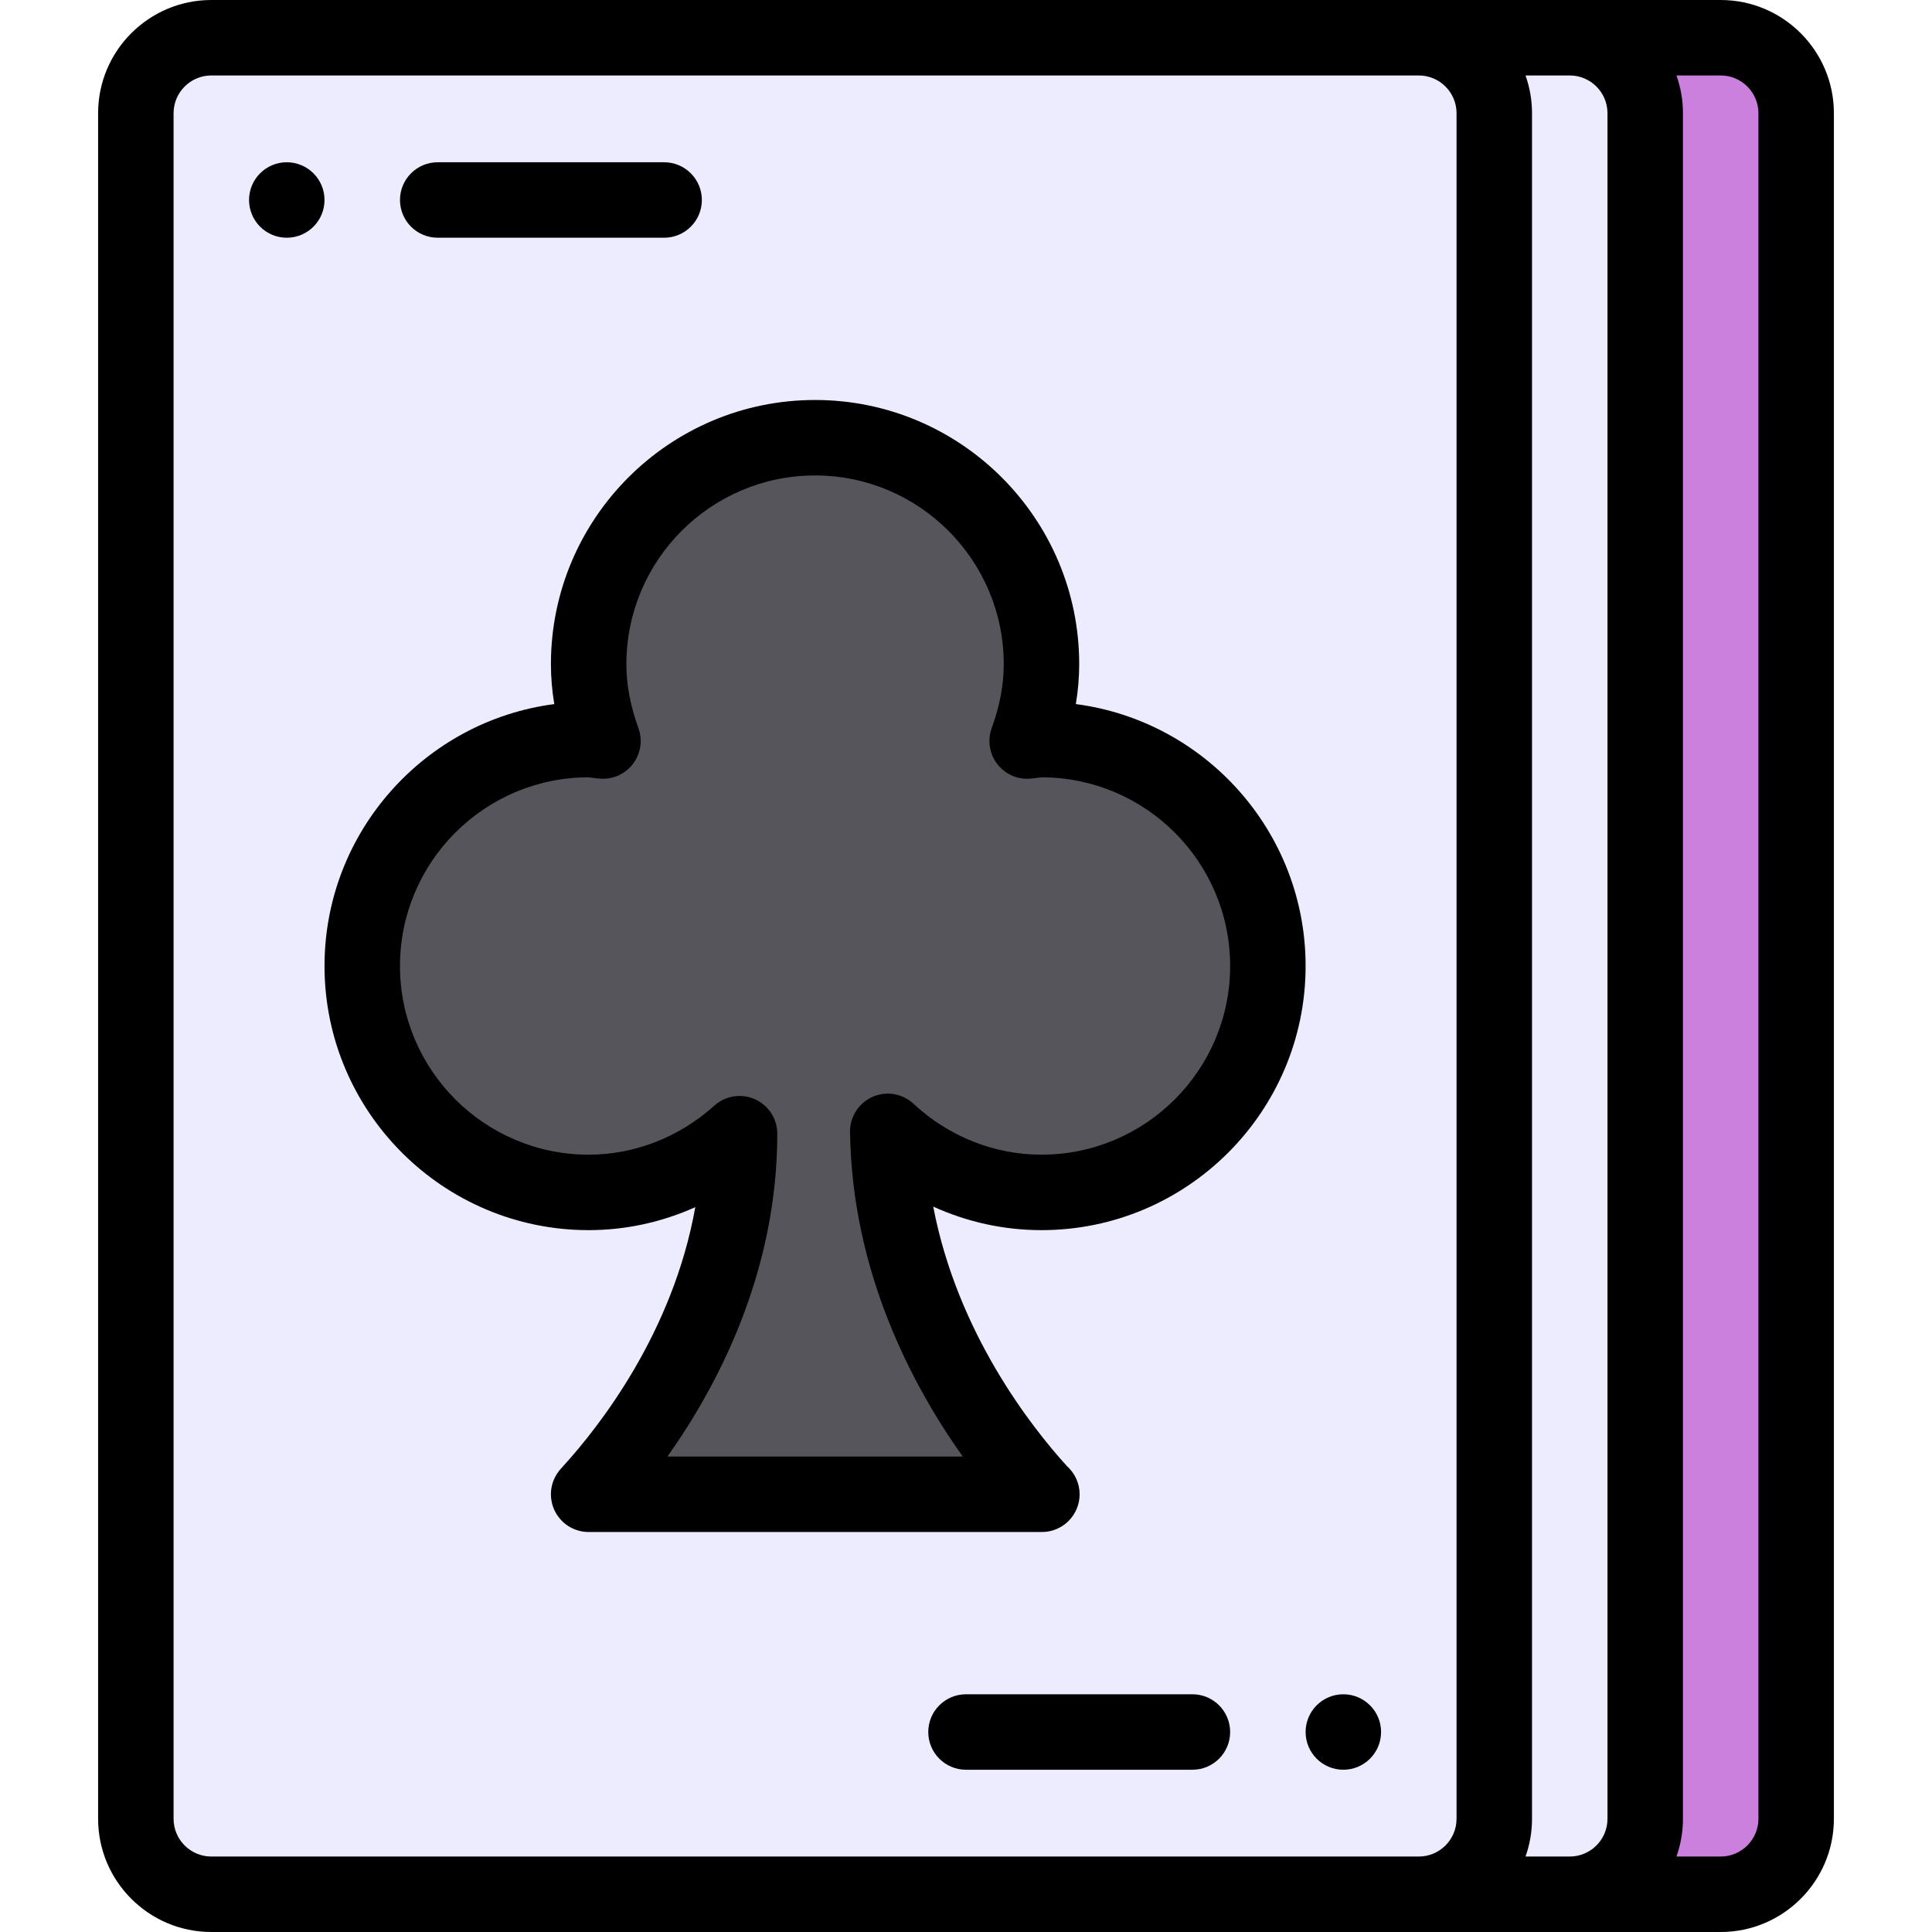
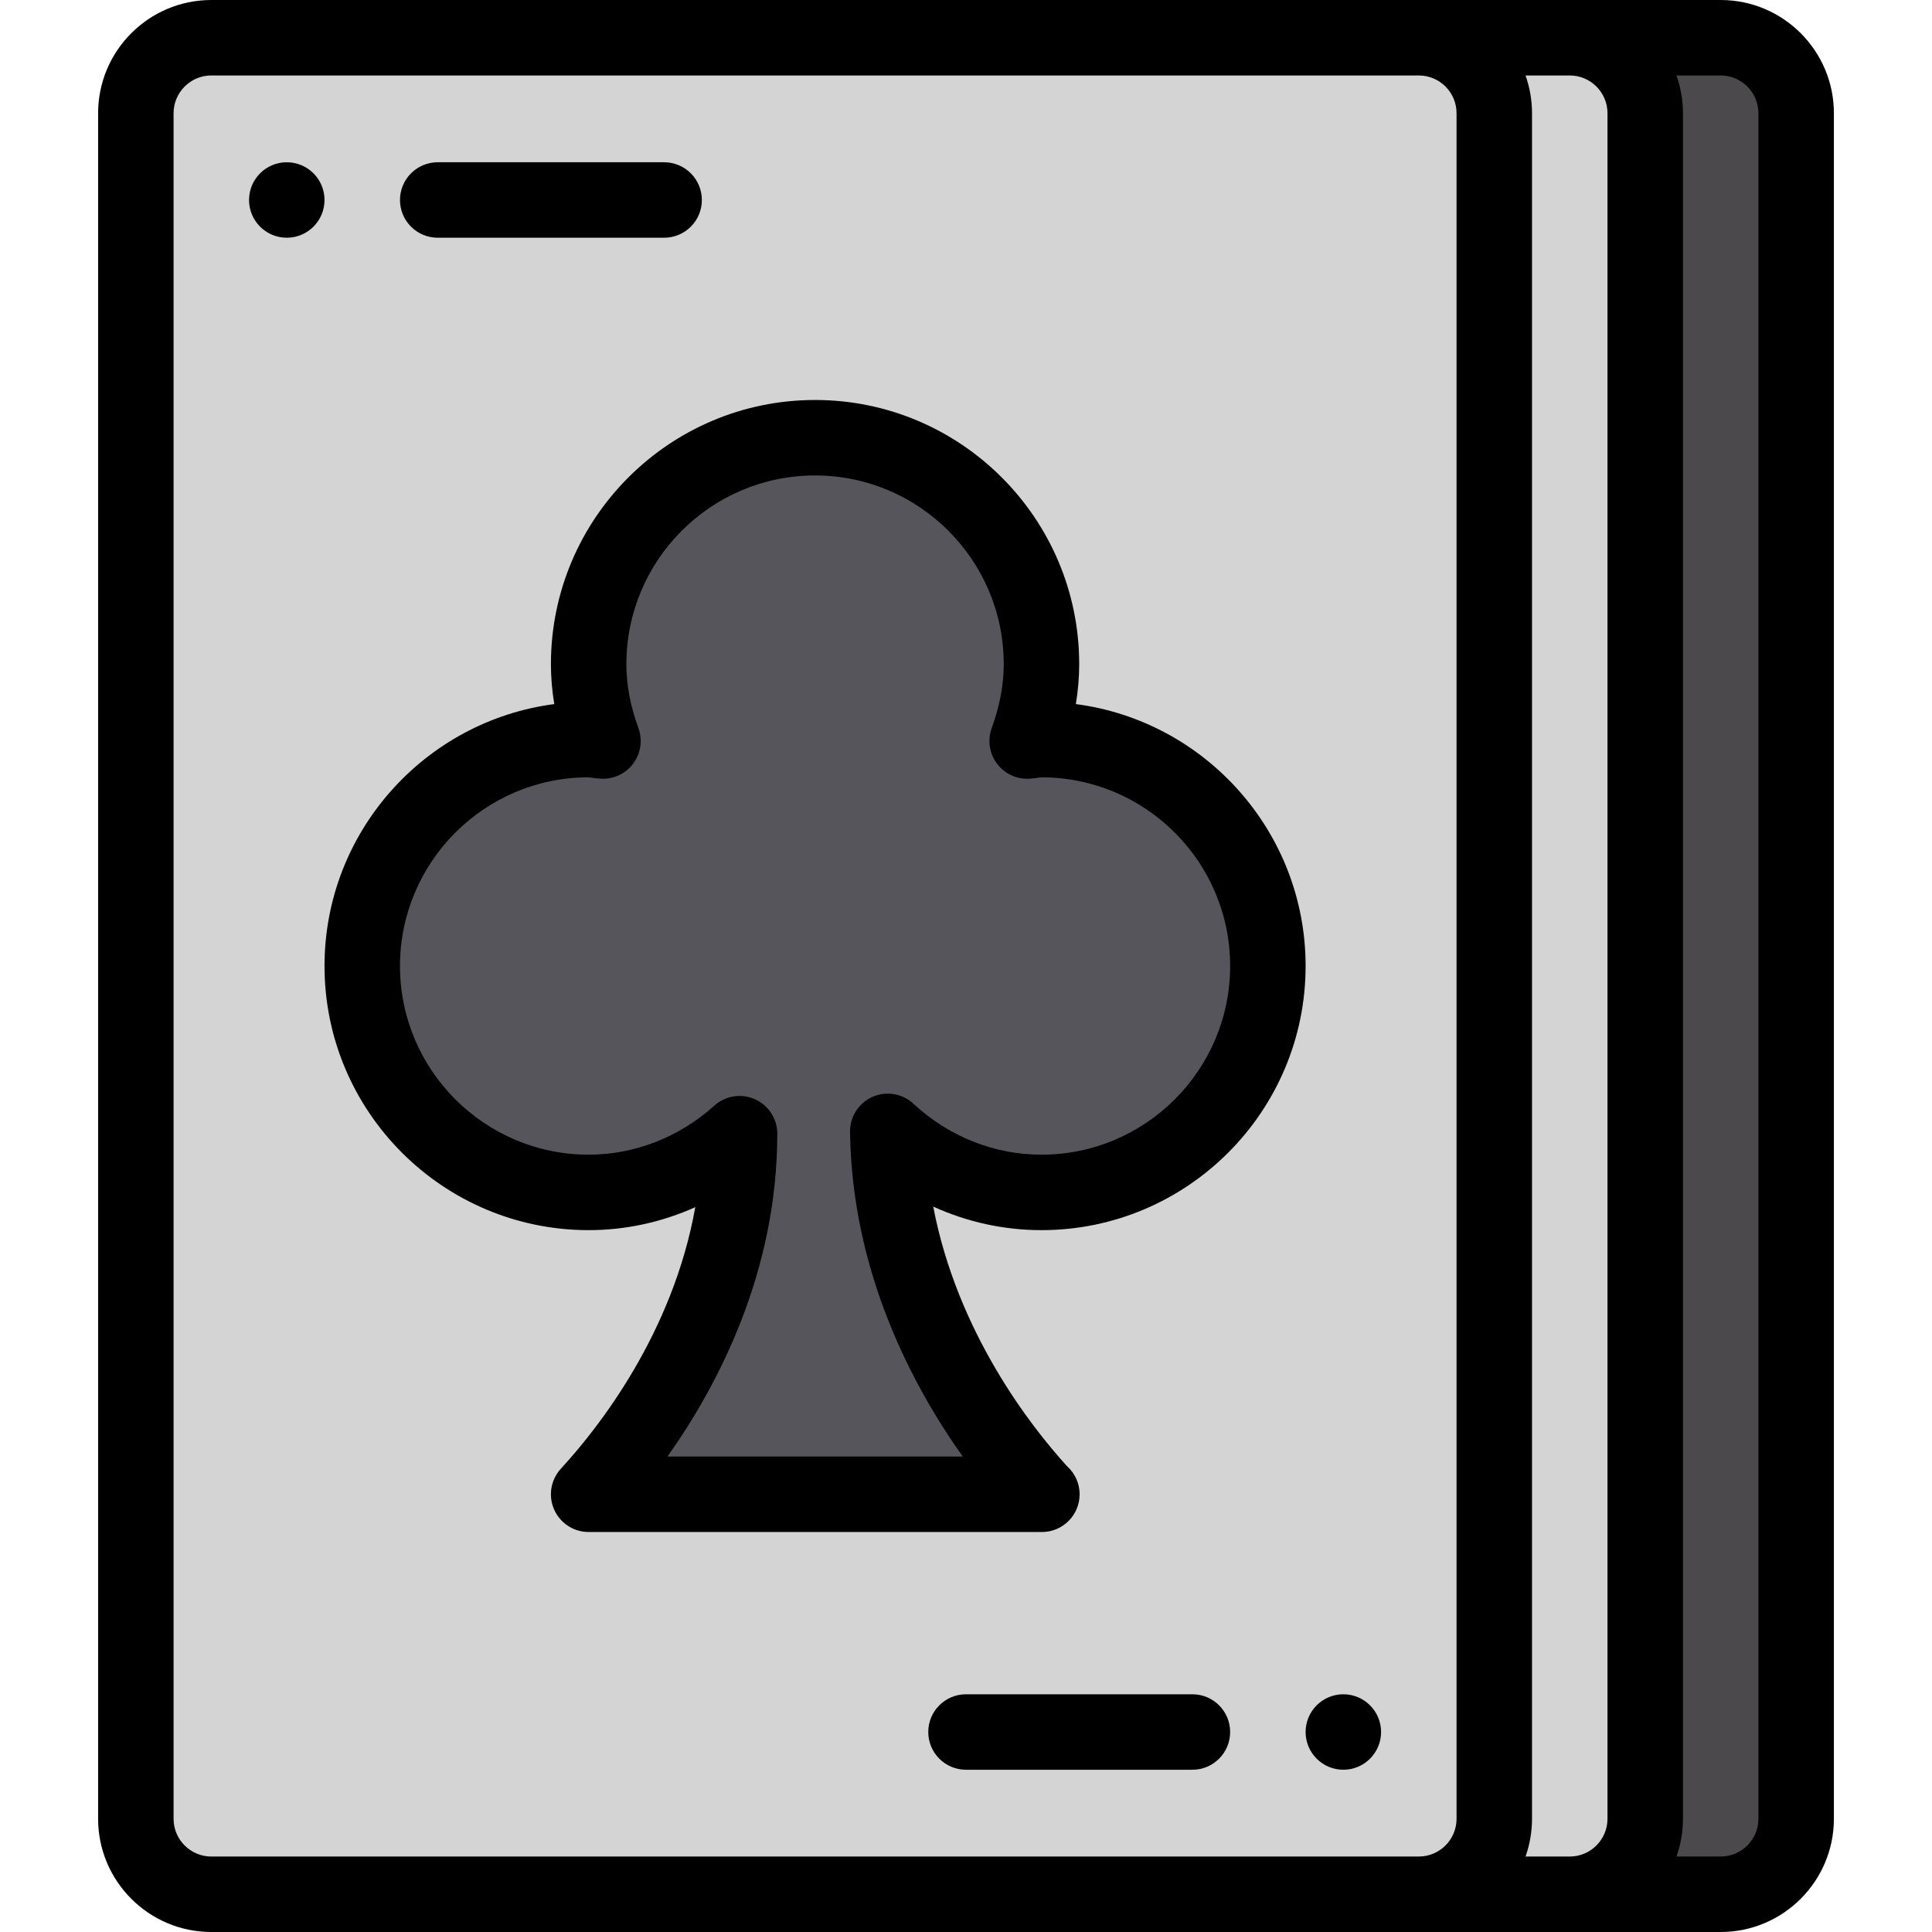
- <svg xmlns="http://www.w3.org/2000/svg" version="1.1" id="Capa_1" x="0px" y="0px" viewBox="0 0 512 512" style="enable-background:new 0 0 512 512;" xml:space="preserve">
-   <path style="fill:#CA80DC;" d="M456.25,10h-40v492h40c11.05,0,20-8.95,20-20V30C476.25,18.95,467.3,10,456.25,10z" />
-   <path style="fill:#EDECFF;" d="M416.25,10c-15.731,0-344.026,0-360,0c-11.05,0-20,8.95-20,20v452c0,11.05,8.95,20,20,20  c4.698,0,353.975,0,360,0c11.05,0,20-8.95,20-20V30C436.25,18.95,427.3,10,416.25,10z" />
-   <path style="fill:#57555C;" d="M276.25,196c33.14,0,60,26.86,60,60s-26.86,60-60,60c-15.78,0-30.02-6.22-40.73-16.17  c0.73,56.17,39.79,94.77,40.73,96.17c-4.04,0-117.49,0-120,0c0.84-1.25,40-40,39.99-95.56c-10.63,9.57-24.56,15.56-39.99,15.56  c-33.14,0-60-26.86-60-60s26.86-60,60-60c1.3,0,2.51,0.3,3.79,0.38c-2.32-6.39-3.79-13.19-3.79-20.38c0-33.14,26.86-60,60-60  s60,26.86,60,60c0,7.19-1.47,13.99-3.79,20.38C273.74,196.3,274.95,196,276.25,196z" />
-   <path d="M356,469c5.52,0,10-4.48,10-10s-4.48-10-10-10s-10,4.48-10,10S350.48,469,356,469z" />
-   <path d="M76,63c5.52,0,10-4.48,10-10s-4.48-10-10-10s-10,4.48-10,10S70.48,63,76,63z" />
-   <path d="M56,512c69.336,0,307.708,0,400,0c16.542,0,30-13.458,30-30V30c0-16.542-13.458-30-30-30C368.868,0,131.275,0,56,0  C39.458,0,26,13.458,26,30v452C26,498.542,39.458,512,56,512z M404.28,20H416c5.514,0,10,4.486,10,10v452c0,5.514-4.486,10-10,10  h-11.72c1.11-3.13,1.72-6.494,1.72-10V30C406,26.494,405.39,23.13,404.28,20z M466,30v452c0,5.514-4.486,10-10,10h-11.72  c1.11-3.13,1.72-6.494,1.72-10V30c0-3.506-0.61-6.87-1.72-10H456C461.514,20,466,24.486,466,30z M46,30c0-5.514,4.486-10,10-10h300  h20c5.514,0,10,4.486,10,10v452c0,5.514-4.486,10-10,10c-6.368,0-303.113,0-320,0c-5.514,0-10-4.486-10-10V30z" />
-   <path d="M116,63h60c5.522,0,10-4.477,10-10s-4.478-10-10-10h-60c-5.522,0-10,4.477-10,10S110.478,63,116,63z" />
-   <path d="M316,449h-60c-5.522,0-10,4.477-10,10s4.478,10,10,10h60c5.522,0,10-4.477,10-10S321.522,449,316,449z" />
-   <path d="M156,326c9.785,0,19.395-2.104,28.257-6.09c-5.939,33.392-25.622,58.318-34.916,68.527c-0.755,0.83-1.171,1.287-1.642,1.987  c-2.06,3.066-2.262,7.019-0.524,10.279S152.306,406,156,406h120h0.11c5.522,0,10-4.477,10-10c0-2.956-1.29-5.604-3.329-7.435  c-0.067-0.073-0.121-0.134-0.193-0.214c-9.264-10.218-28.886-35.123-35.272-68.592C256.275,323.845,266.026,326,276,326  c38.598,0,70-31.402,70-70c0-35.512-26.58-64.932-60.891-69.41c0.593-3.565,0.891-7.102,0.891-10.59c0-38.598-31.402-70-70-70  s-70,31.402-70,70c0,3.488,0.298,7.025,0.891,10.59C112.58,191.068,86,220.488,86,256C86,294.598,117.402,326,156,326z M155.961,206  c0.141,0.006,0.555,0.063,0.856,0.105c0.638,0.088,1.431,0.198,2.349,0.255c3.364,0.215,6.61-1.289,8.63-3.989  c2.021-2.7,2.545-6.235,1.394-9.405C167.043,187.057,166,181.507,166,176c0-27.57,22.43-50,50-50s50,22.43,50,50  c0,5.507-1.043,11.057-3.189,16.967c-1.151,3.169-0.627,6.705,1.394,9.405c2.02,2.699,5.251,4.199,8.63,3.989  c0.918-0.057,1.711-0.167,2.349-0.255c0.294-0.041,0.692-0.096,0.844-0.105C303.585,206.014,326,228.438,326,256  c0,27.57-22.43,50-50,50c-12.507,0-24.556-4.793-33.925-13.497c-2.931-2.723-7.202-3.437-10.861-1.814  c-3.657,1.623-5.995,5.27-5.943,9.271c0.481,37.006,16.449,67.163,29.861,86.04h-78.251c13.364-18.839,29.116-48.838,29.109-85.562  c-0.001-3.949-2.325-7.528-5.934-9.134c-3.605-1.605-7.822-0.938-10.757,1.704C179.993,301.386,168.167,306,156,306  c-27.57,0-50-22.43-50-50S128.43,206,155.961,206z" />
+ <svg xmlns="http://www.w3.org/2000/svg" version="1.1" id="Capa_1" x="0px" y="0px" viewBox="0 0 512 512" style="enable-background:new 0 0 512 512;" xml:space="preserve" width="512px" height="512px" class="">
  <g>
- </g>
-   <g>
- </g>
-   <g>
- </g>
-   <g>
- </g>
-   <g>
- </g>
-   <g>
- </g>
-   <g>
- </g>
-   <g>
- </g>
-   <g>
- </g>
-   <g>
- </g>
-   <g>
- </g>
-   <g>
- </g>
-   <g>
- </g>
-   <g>
- </g>
-   <g>
- </g>
+     <path style="fill:#4B494B" d="M456.25,10h-40v492h40c11.05,0,20-8.95,20-20V30C476.25,18.95,467.3,10,456.25,10z" data-original="#CA80DC" class="" data-old_color="#4C4A4C" />
+     <path style="fill:#D4D4D4" d="M416.25,10c-15.731,0-344.026,0-360,0c-11.05,0-20,8.95-20,20v452c0,11.05,8.95,20,20,20  c4.698,0,353.975,0,360,0c11.05,0,20-8.95,20-20V30C436.25,18.95,427.3,10,416.25,10z" data-original="#EDECFF" class="" data-old_color="#D6D5D5" />
+     <path style="fill:#57555C;" d="M276.25,196c33.14,0,60,26.86,60,60s-26.86,60-60,60c-15.78,0-30.02-6.22-40.73-16.17  c0.73,56.17,39.79,94.77,40.73,96.17c-4.04,0-117.49,0-120,0c0.84-1.25,40-40,39.99-95.56c-10.63,9.57-24.56,15.56-39.99,15.56  c-33.14,0-60-26.86-60-60s26.86-60,60-60c1.3,0,2.51,0.3,3.79,0.38c-2.32-6.39-3.79-13.19-3.79-20.38c0-33.14,26.86-60,60-60  s60,26.86,60,60c0,7.19-1.47,13.99-3.79,20.38C273.74,196.3,274.95,196,276.25,196z" data-original="#57555C" />
+     <path d="M356,469c5.52,0,10-4.48,10-10s-4.48-10-10-10s-10,4.48-10,10S350.48,469,356,469z" data-original="#000000" class="active-path" style="fill:#000000" />
+     <path d="M76,63c5.52,0,10-4.48,10-10s-4.48-10-10-10s-10,4.48-10,10S70.48,63,76,63z" data-original="#000000" class="active-path" style="fill:#000000" />
+     <path d="M56,512c69.336,0,307.708,0,400,0c16.542,0,30-13.458,30-30V30c0-16.542-13.458-30-30-30C368.868,0,131.275,0,56,0  C39.458,0,26,13.458,26,30v452C26,498.542,39.458,512,56,512z M404.28,20H416c5.514,0,10,4.486,10,10v452c0,5.514-4.486,10-10,10  h-11.72c1.11-3.13,1.72-6.494,1.72-10V30C406,26.494,405.39,23.13,404.28,20z M466,30v452c0,5.514-4.486,10-10,10h-11.72  c1.11-3.13,1.72-6.494,1.72-10V30c0-3.506-0.61-6.87-1.72-10H456C461.514,20,466,24.486,466,30z M46,30c0-5.514,4.486-10,10-10h300  h20c5.514,0,10,4.486,10,10v452c0,5.514-4.486,10-10,10c-6.368,0-303.113,0-320,0c-5.514,0-10-4.486-10-10V30z" data-original="#000000" class="active-path" style="fill:#000000" />
+     <path d="M116,63h60c5.522,0,10-4.477,10-10s-4.478-10-10-10h-60c-5.522,0-10,4.477-10,10S110.478,63,116,63z" data-original="#000000" class="active-path" style="fill:#000000" />
+     <path d="M316,449h-60c-5.522,0-10,4.477-10,10s4.478,10,10,10h60c5.522,0,10-4.477,10-10S321.522,449,316,449z" data-original="#000000" class="active-path" style="fill:#000000" />
+     <path d="M156,326c9.785,0,19.395-2.104,28.257-6.09c-5.939,33.392-25.622,58.318-34.916,68.527c-0.755,0.83-1.171,1.287-1.642,1.987  c-2.06,3.066-2.262,7.019-0.524,10.279S152.306,406,156,406h120h0.11c5.522,0,10-4.477,10-10c0-2.956-1.29-5.604-3.329-7.435  c-0.067-0.073-0.121-0.134-0.193-0.214c-9.264-10.218-28.886-35.123-35.272-68.592C256.275,323.845,266.026,326,276,326  c38.598,0,70-31.402,70-70c0-35.512-26.58-64.932-60.891-69.41c0.593-3.565,0.891-7.102,0.891-10.59c0-38.598-31.402-70-70-70  s-70,31.402-70,70c0,3.488,0.298,7.025,0.891,10.59C112.58,191.068,86,220.488,86,256C86,294.598,117.402,326,156,326z M155.961,206  c0.141,0.006,0.555,0.063,0.856,0.105c0.638,0.088,1.431,0.198,2.349,0.255c3.364,0.215,6.61-1.289,8.63-3.989  c2.021-2.7,2.545-6.235,1.394-9.405C167.043,187.057,166,181.507,166,176c0-27.57,22.43-50,50-50s50,22.43,50,50  c0,5.507-1.043,11.057-3.189,16.967c-1.151,3.169-0.627,6.705,1.394,9.405c2.02,2.699,5.251,4.199,8.63,3.989  c0.918-0.057,1.711-0.167,2.349-0.255c0.294-0.041,0.692-0.096,0.844-0.105C303.585,206.014,326,228.438,326,256  c0,27.57-22.43,50-50,50c-12.507,0-24.556-4.793-33.925-13.497c-2.931-2.723-7.202-3.437-10.861-1.814  c-3.657,1.623-5.995,5.27-5.943,9.271c0.481,37.006,16.449,67.163,29.861,86.04h-78.251c13.364-18.839,29.116-48.838,29.109-85.562  c-0.001-3.949-2.325-7.528-5.934-9.134c-3.605-1.605-7.822-0.938-10.757,1.704C179.993,301.386,168.167,306,156,306  c-27.57,0-50-22.43-50-50S128.43,206,155.961,206z" data-original="#000000" class="active-path" style="fill:#000000" />
+   </g>
</svg>
